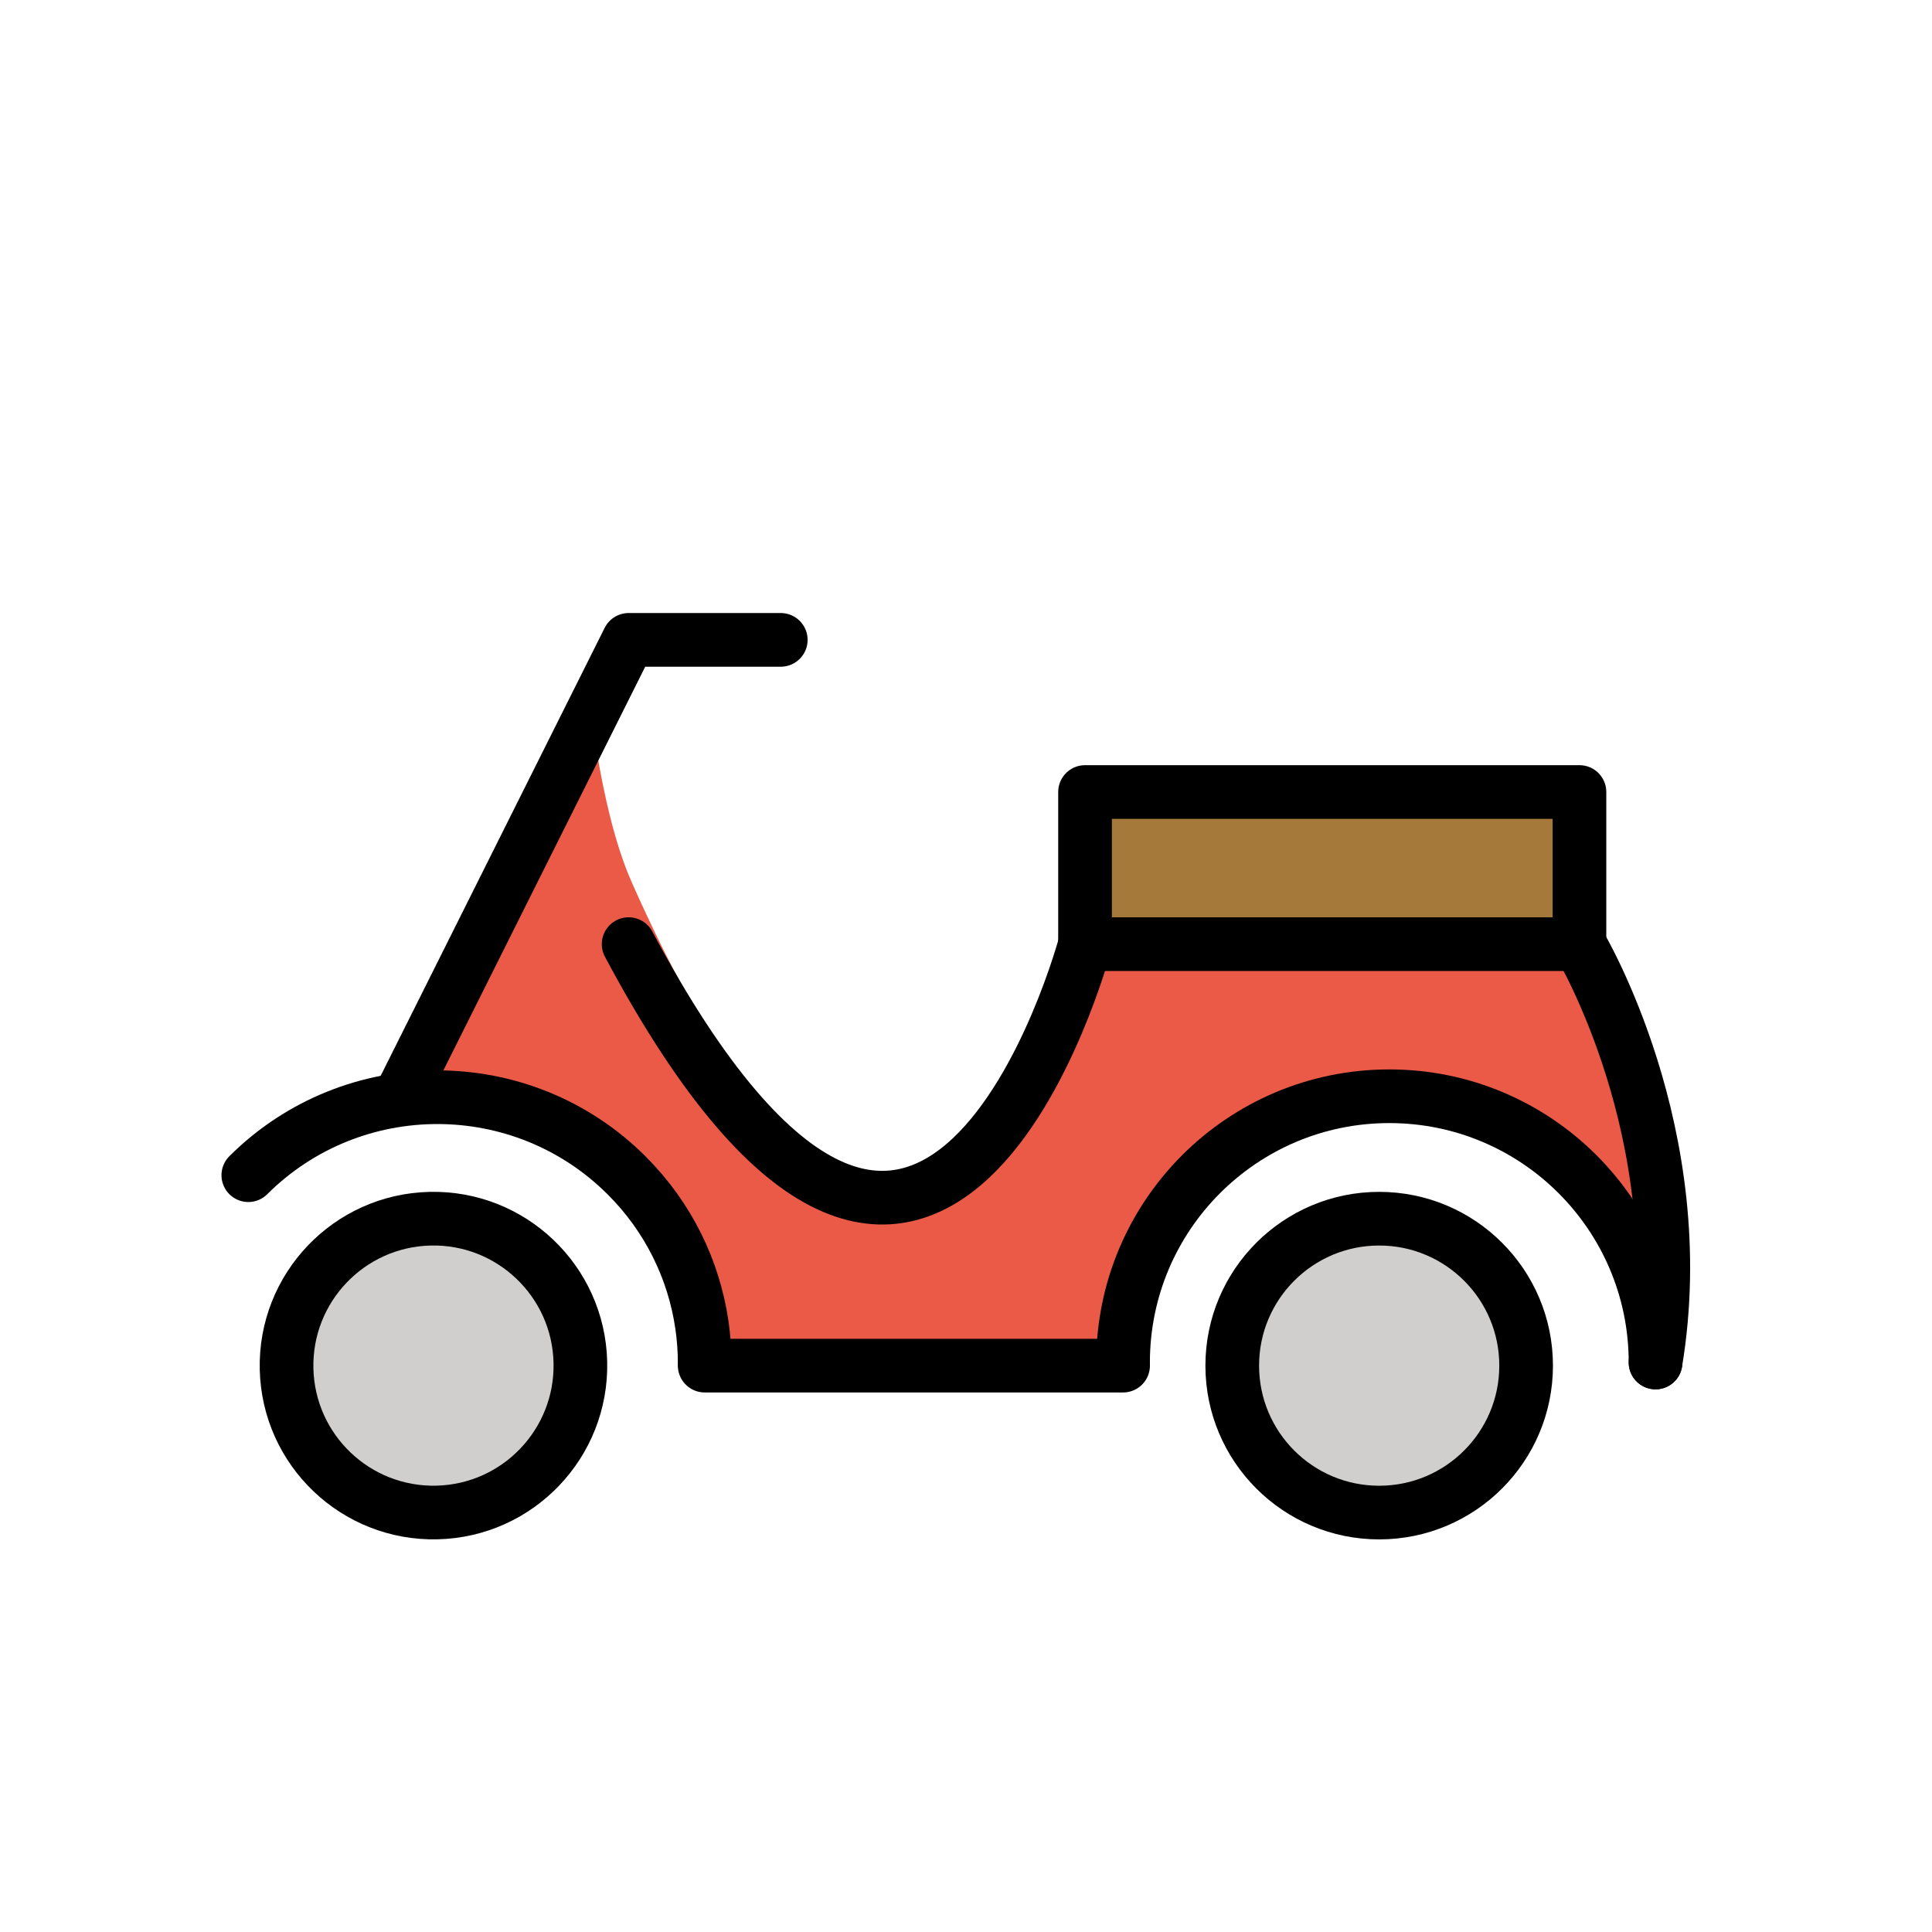
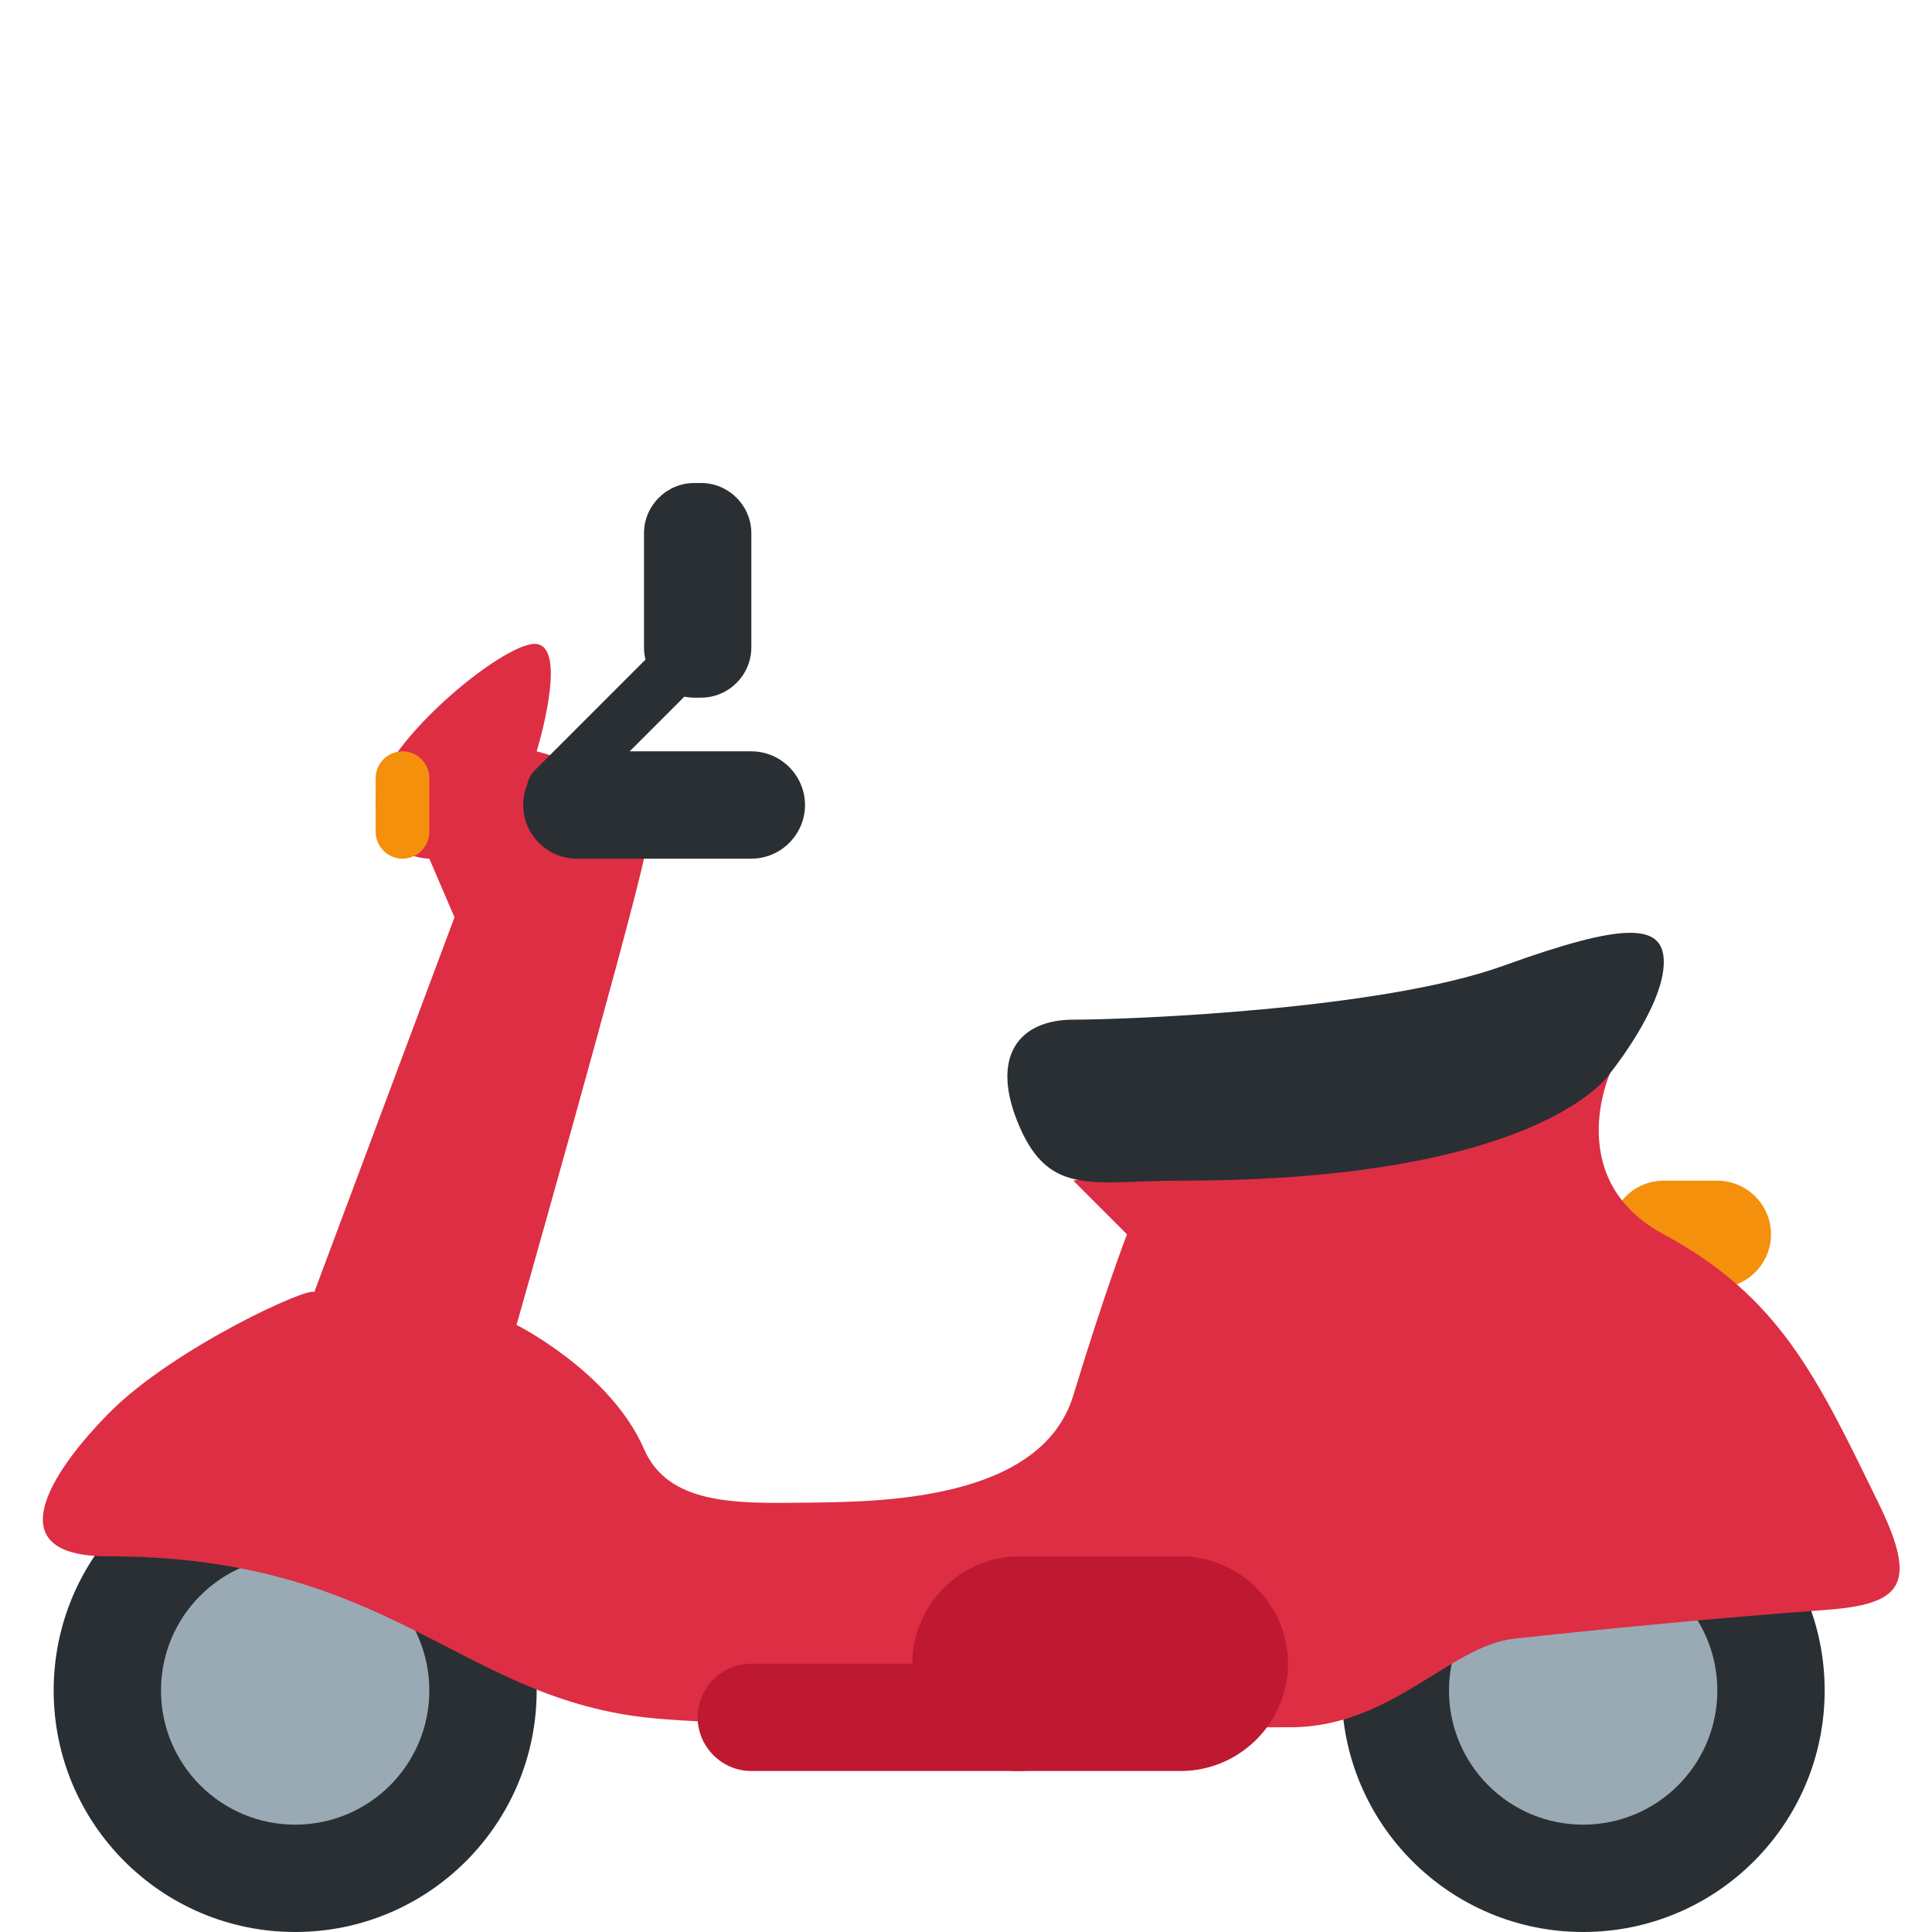
- <svg xmlns="http://www.w3.org/2000/svg" id="emoji" viewBox="0 0 72 72">
-   <g id="color">
-     <path fill="#ea5a47" stroke="none" d="M39.222,36.977c0,0-5.963,17.859-15.684-4.109c-1.264-2.856-1.627-7.541-1.584-6.956 L16.054,38.049c-0.376,0.782-1.239,1.484-0.409,1.747c9.817,3.116,10.562,9.618,10.521,11.757 c-0.007,0.394,15.748,0.343,15.797,0c0.453-3.167,3.465-17.566,19.856-6.224 c0.999,0.692-2.516-11.209-3.951-11.209c0,0-17.635,0.486-17.635,1.123L39.222,36.977" />
-     <ellipse cx="16.156" cy="50.893" rx="5.476" ry="5.476" transform="matrix(0.9997 -0.0233 0.0233 0.9997 -1.1828 0.3907)" fill="#d0cfce" stroke="none" stroke-miterlimit="10" stroke-width="2" />
-     <circle cx="51.398" cy="50.893" r="5.476" fill="#d0cfce" stroke="none" stroke-miterlimit="10" stroke-width="2" />
-     <rect x="40.436" y="29.516" width="18.426" height="5.67" fill="#a57939" stroke="none" stroke-linecap="round" stroke-linejoin="round" stroke-miterlimit="10" stroke-width="2" />
-   </g>
-   <g id="hair" />
-   <g id="skin" />
-   <g id="skin-shadow" />
-   <g id="line">
-     <ellipse cx="16.156" cy="50.893" rx="5.476" ry="5.476" transform="matrix(0.9997 -0.0233 0.0233 0.9997 -1.1828 0.3907)" fill="none" stroke="#000000" stroke-miterlimit="10" stroke-width="2" />
-     <circle cx="51.398" cy="50.893" r="5.476" fill="none" stroke="#000000" stroke-miterlimit="10" stroke-width="2" />
-     <path fill="none" stroke="#000000" stroke-linecap="round" stroke-linejoin="round" stroke-miterlimit="10" stroke-width="2" d="M26.262,50.776c-0.002-0.469-0.036-0.937-0.104-1.402c-0.299-2.041-1.236-4.007-2.814-5.578 c-3.891-3.875-10.199-3.875-14.09,0" />
-     <path fill="none" stroke="#000000" stroke-linecap="round" stroke-linejoin="round" stroke-miterlimit="10" stroke-width="2" d="M61.697,50.776c0-5.48-4.442-9.922-9.922-9.922c-5.479,0-9.922,4.442-9.922,9.922" />
-     <rect x="40.436" y="29.516" width="18.426" height="5.67" fill="none" stroke="#000000" stroke-linecap="round" stroke-linejoin="round" stroke-miterlimit="10" stroke-width="2" />
-     <polyline fill="none" stroke="#000000" stroke-linecap="round" stroke-linejoin="round" stroke-miterlimit="10" stroke-width="2" points="14.923,40.855 23.428,23.846 29.097,23.846" />
-     <line x1="26.262" x2="41.854" y1="50.893" y2="50.893" fill="none" stroke="#000000" stroke-linecap="round" stroke-linejoin="round" stroke-miterlimit="10" stroke-width="2" />
-     <path fill="none" stroke="#000000" stroke-linecap="round" stroke-linejoin="round" stroke-miterlimit="10" stroke-width="2" d="M40.436,35.185c0,0-5.67,21.261-17.009,0" />
-     <path fill="none" stroke="#000000" stroke-linecap="round" stroke-linejoin="round" stroke-miterlimit="10" stroke-width="2" d="M58.862,35.185c0,0,4.252,7.087,2.835,15.591" />
-   </g>
+ <svg xmlns="http://www.w3.org/2000/svg" viewBox="0 0 36 36">
+   <path fill="#F4900C" d="M32 24h-1c-.55 0-1-.45-1-1s.45-1 1-1h1c.55 0 1 .45 1 1s-.45 1-1 1" />
+   <path fill="#292F33" d="M10 31.5c0 2.485-2.015 4.5-4.5 4.5S1 33.985 1 31.5 3.015 27 5.5 27s4.5 2.015 4.5 4.5m24 0c0 2.485-2.015 4.5-4.5 4.5S25 33.985 25 31.5s2.015-4.5 4.5-4.5 4.5 2.015 4.5 4.5" />
+   <path fill="#99AAB5" d="M8 31.5C8 32.881 6.881 34 5.5 34S3 32.881 3 31.5 4.119 29 5.5 29 8 30.119 8 31.5m24 0c0 1.381-1.119 2.5-2.5 2.5S27 32.881 27 31.5s1.119-2.5 2.5-2.5 2.5 1.119 2.5 2.5" />
+   <path fill="#DD2E44" d="M5.854 24.082l2.615-6.989L8 16s-.916.008-1-1c-.083-1.007 2.408-3.079 3-3 .593.08 0 2 0 2s2.32.557 2 2c-.319 1.444-2.375 8.688-2.375 8.688S11.375 25.563 12 27c.449 1.032 1.681 1.018 3 1 1.319-.016 4.393-.007 5-2 .606-1.991 1-3 1-3l-1-1 10-2s-.891 1.982 1 3c2.168 1.169 2.86 2.669 4 5 .749 1.534.448 1.897-1 2-1.941.14-4.44.386-5.79.535-1.197.134-2.284 1.65-4.164 1.65s-10.052.049-12.046-.186c-3.496-.409-4.758-3-10-3-2.072 0-1.06-1.563.028-2.665 1.209-1.226 3.801-2.4 3.826-2.252" />
+   <path fill="#BE1931" d="M22 33h-3c-1.1 0-2-.9-2-2s.9-2 2-2h3c1.1 0 2 .9 2 2s-.9 2-2 2" />
+   <path fill="#BE1931" d="M19 33h-5c-.55 0-1-.45-1-1s.45-1 1-1h5c.55 0 1 .45 1 1s-.45 1-1 1" />
+   <path fill="#292F33" d="M22 22c-1.618 0-2.431.306-3-1s-.02-2 1-2 5.728-.181 8-1c2.272-.819 3.053-.831 3 0s-1 2-1 2-1.254 2-8 2m-8-6h-3.251c-.55 0-1-.45-1-1s.45-1 1-1H14c.55 0 1 .45 1 1s-.45 1-1 1" />
+   <path fill="#F4900C" d="M7.5 16c-.275 0-.5-.225-.5-.5v-1c0-.275.225-.5.5-.5s.5.225.5.5v1c0 .275-.225.5-.5.5" />
+   <path fill="#292F33" d="M13.062 13h-.125c-.516 0-.937-.422-.937-.937V9.937c0-.515.421-.937.938-.937h.125c.516 0 .937.422.937.937v2.126c0 .515-.421.937-.938.937" />
+   <path fill="#292F33" d="M9.982 15.066l-.022-.022c-.188-.188-.188-.497 0-.685l2.85-2.851c.189-.188.497-.188.685 0l.023.022c.188.189.188.497 0 .685l-2.851 2.851c-.188.188-.497.188-.685 0" />
</svg>
